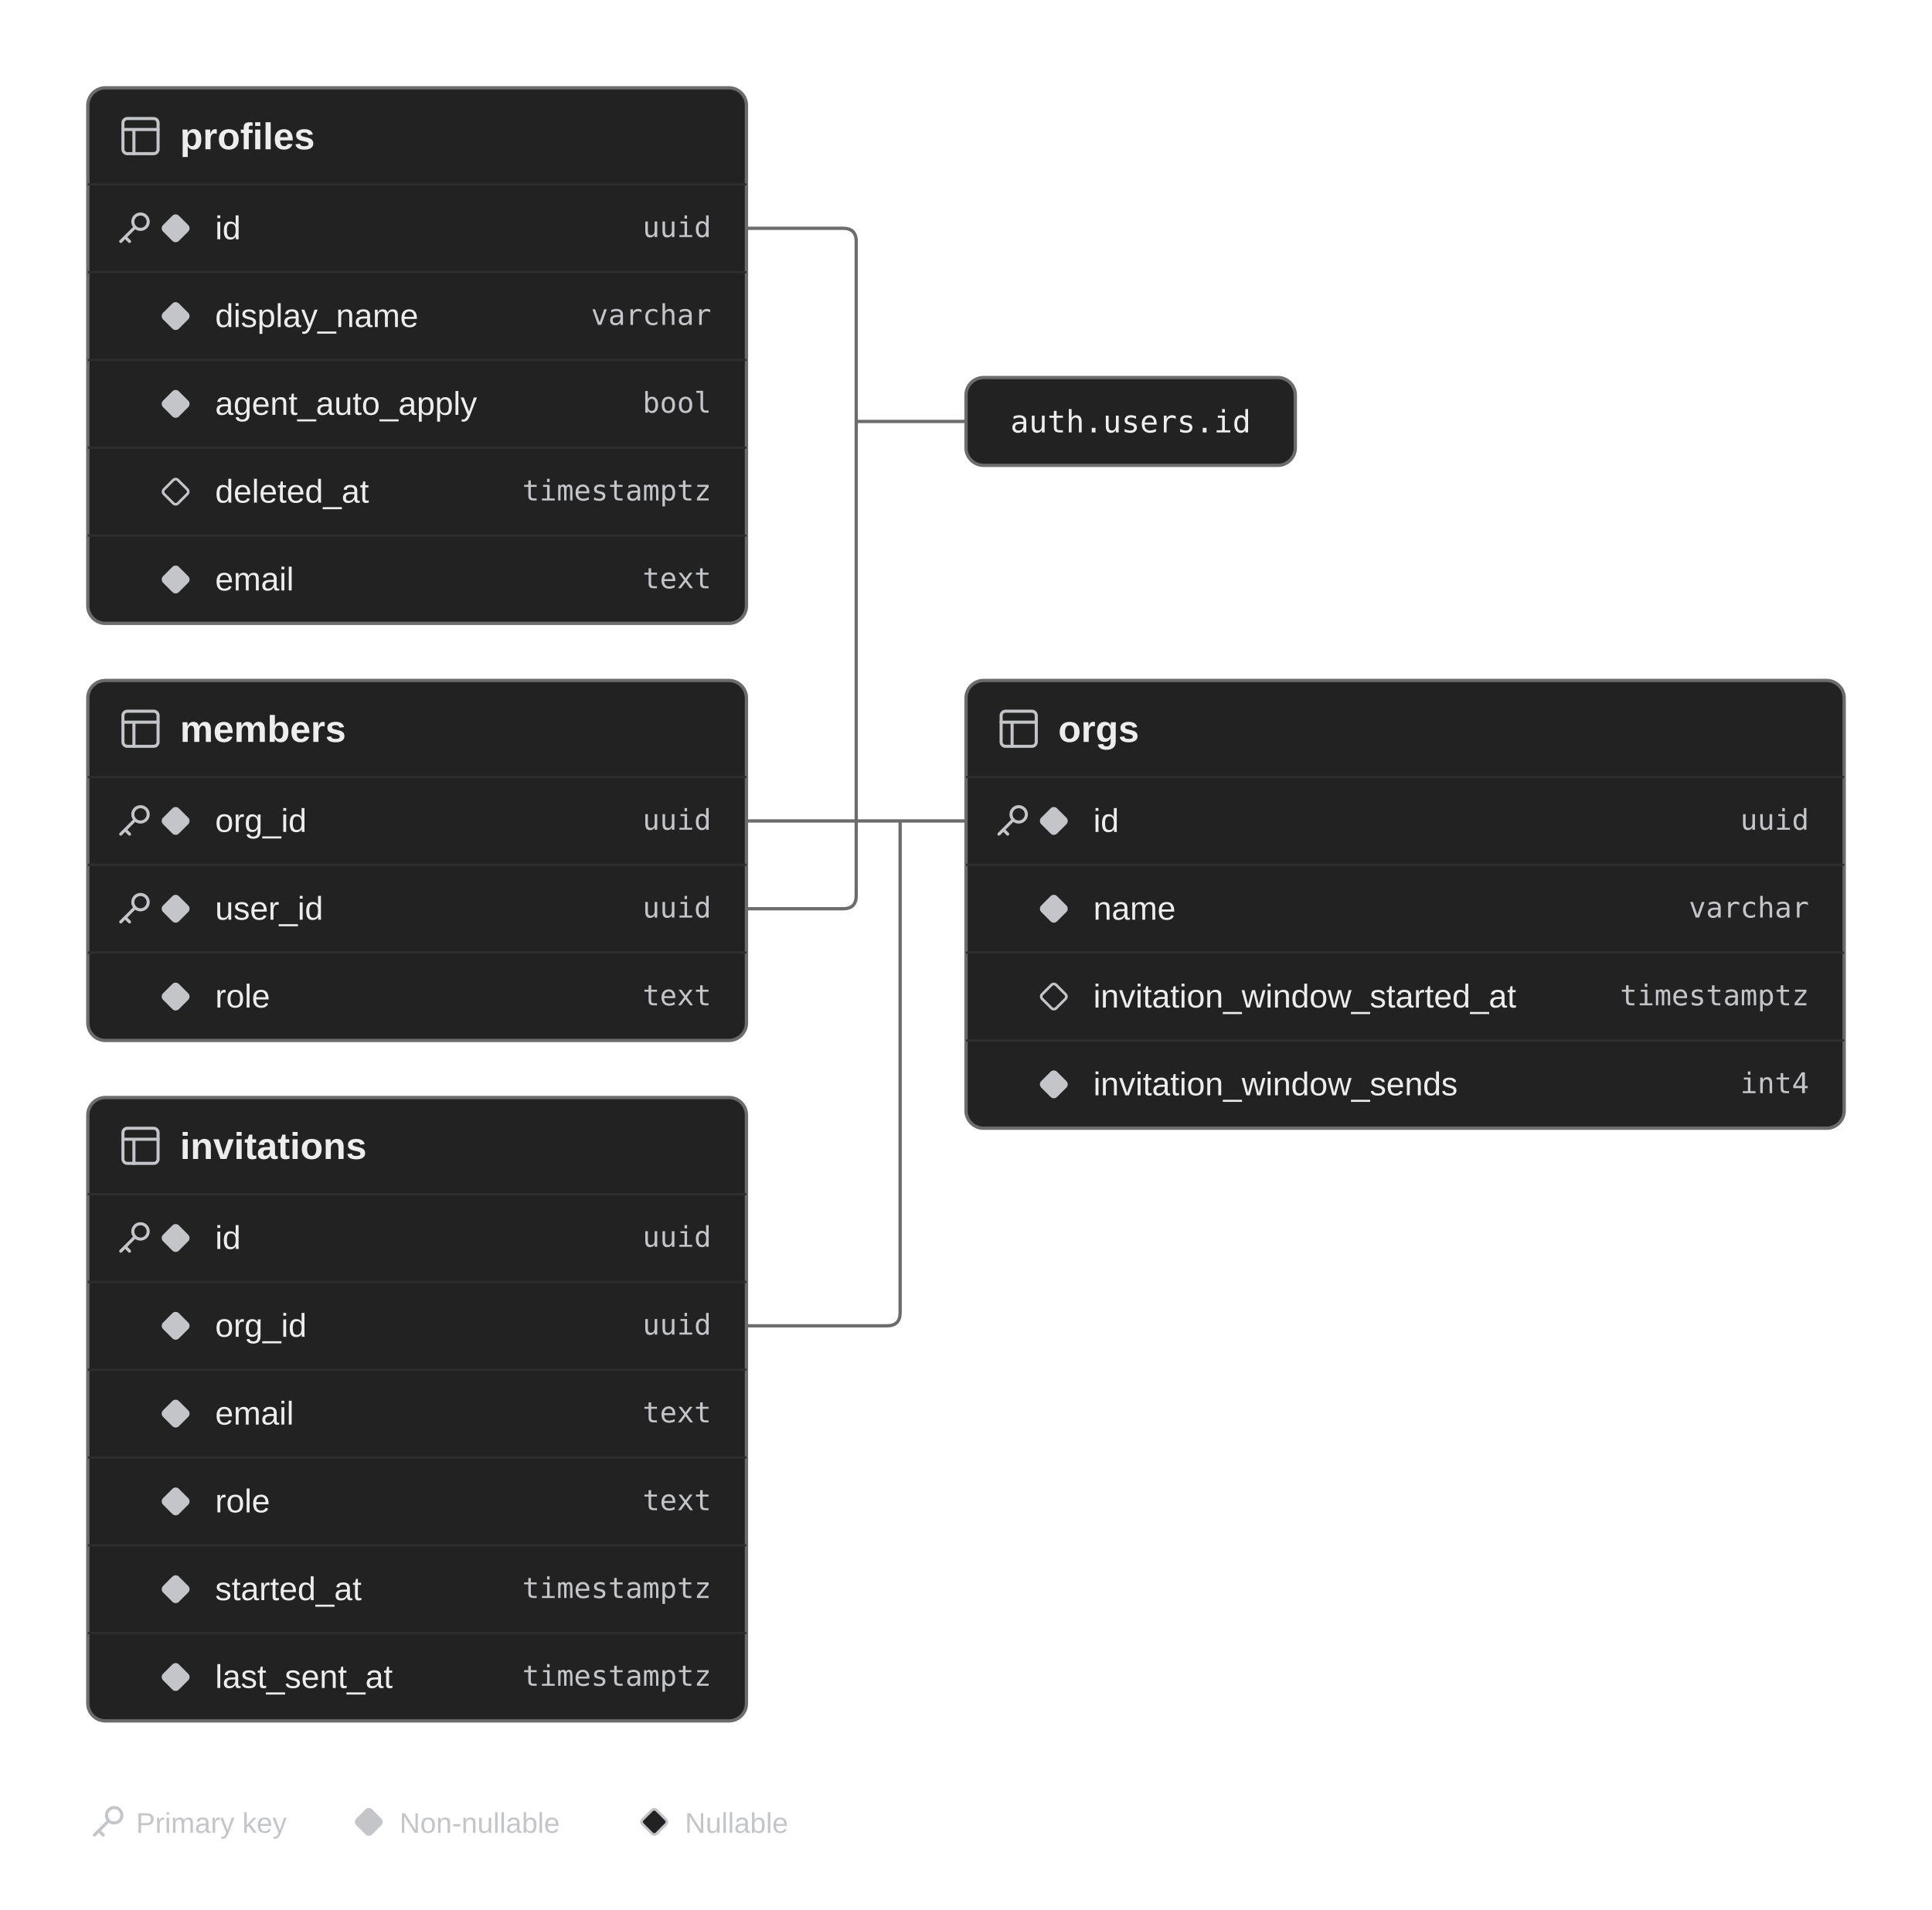
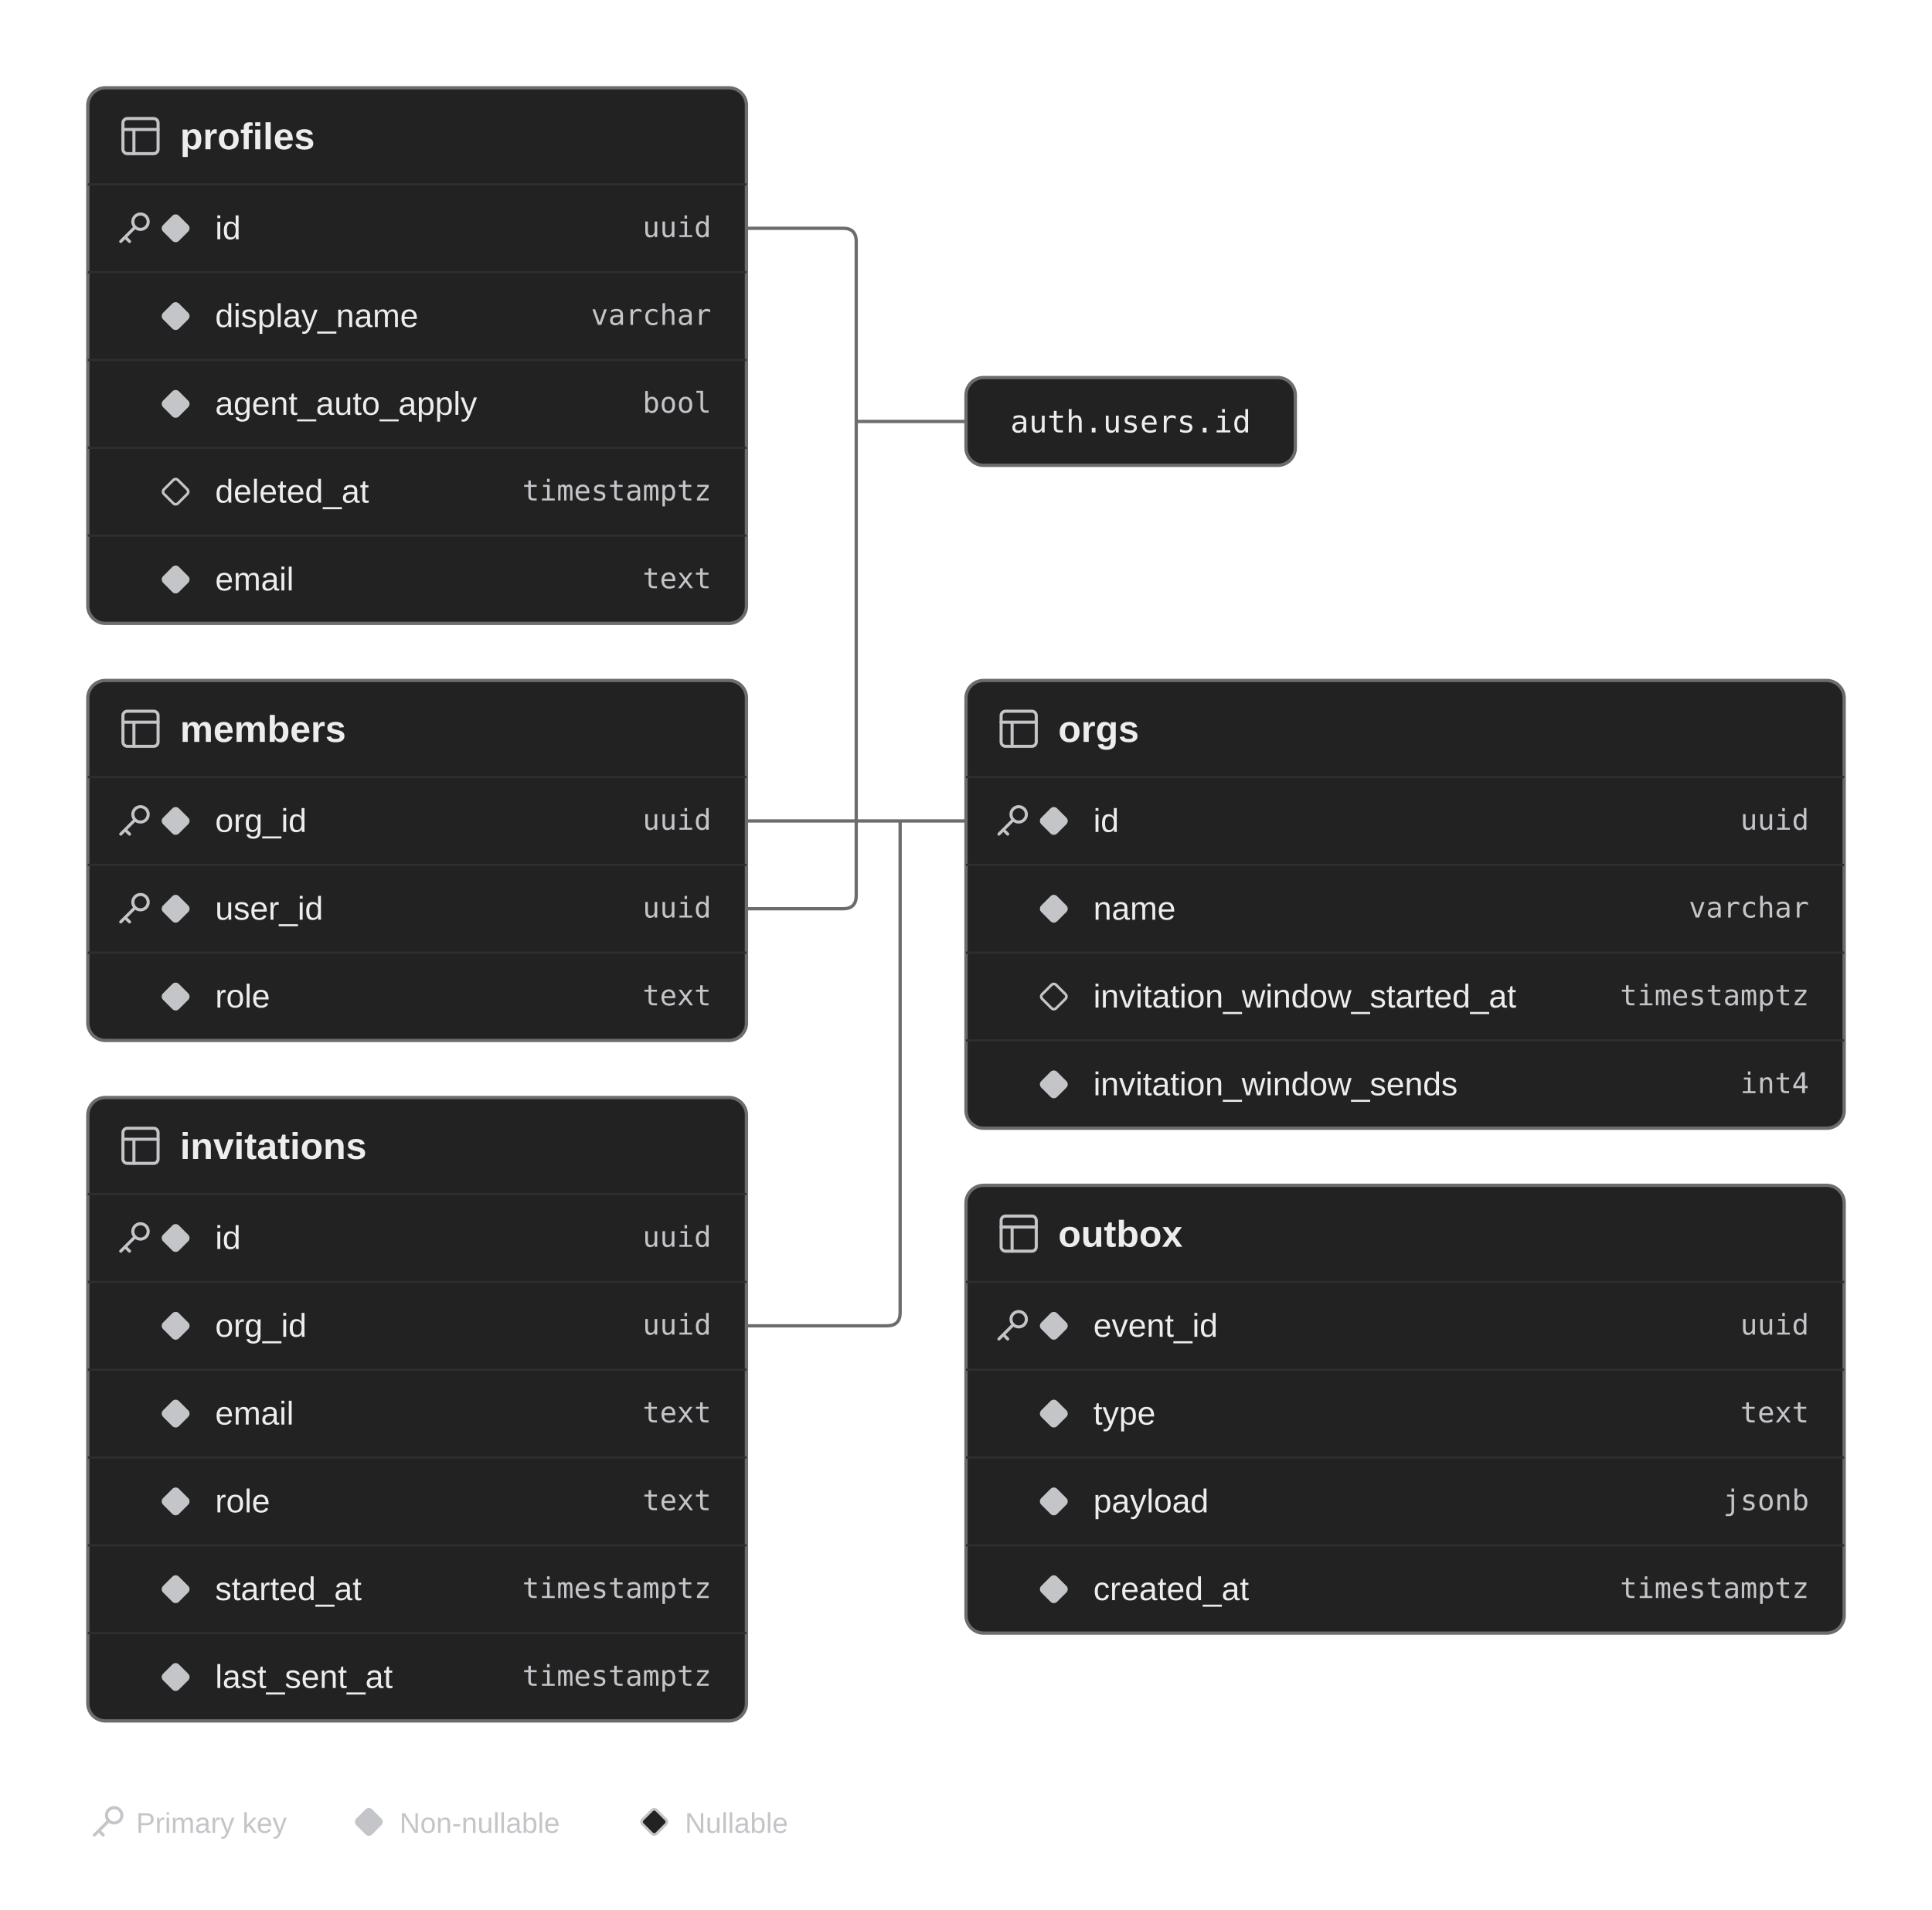
<svg xmlns="http://www.w3.org/2000/svg" width="880" height="870" viewBox="0 0 880 870">
  <style>
text{font-family:-apple-system,BlinkMacSystemFont,'Helvetica Neue',Arial,sans-serif;fill:#ededee}
.card{fill:#222222;stroke:#6c6c6c;stroke-width:1.5}
.divider{stroke:#2e2e2e;stroke-width:1}
.table{font-size:17px;font-weight:600}
.column{font-size:15px}
.type,.ref{font-family:ui-monospace,SFMono-Regular,Menlo,monospace;font-size:13px;fill:#c4c5c9}
.ref{font-size:14px;fill:#ededee}
.icon{fill:none;stroke:#c4c5c9;stroke-width:1.4;stroke-linecap:round}
.diamond{fill:#c4c5c9;stroke:#c4c5c9;stroke-width:1.2}
.hollow{fill:#222222}
.link{fill:none;stroke:#6c6c6c;stroke-width:1.5}
.legend{font-size:13px;fill:#c4c5c9}
</style>
  <path class="link" d="M340 104.0 H384 Q390 104.0 390 110.0 V408.0 Q390 414.0 384 414.0 H340" />
  <path class="link" d="M390 192.0 H440" />
  <path class="link" d="M340 374.0 H440" />
  <rect class="card" x="440" y="172" width="150" height="40" rx="8" />
  <text class="ref" x="515.0" y="197.0" text-anchor="middle">auth.users.id</text>
  <rect class="card" x="40" y="40" width="300" height="244" rx="8" />
  <g class="icon">
    <rect x="56" y="54.0" width="16" height="16" rx="2" />
    <path d="M56 59.0 H72 M61 59.0 V70.0" />
  </g>
  <text class="table" x="82" y="68.0">profiles</text>
  <line class="divider" x1="40" y1="84" x2="340" y2="84" />
  <g class="icon">
    <circle cx="64" cy="101.0" r="3.5" />
    <path d="M61.5 103.5 L55 110.0 M57 108.0 L59 110.0" />
  </g>
  <rect class="diamond" x="75.5" y="99.5" width="9" height="9" rx="1.5" transform="rotate(45 80 104.0)" />
  <text class="column" x="98" y="109.0">id</text>
  <text class="type" x="324" y="108.0" text-anchor="end">uuid</text>
  <line class="divider" x1="40" y1="124" x2="340" y2="124" />
  <rect class="diamond" x="75.5" y="139.5" width="9" height="9" rx="1.5" transform="rotate(45 80 144.0)" />
  <text class="column" x="98" y="149.0">display_name</text>
  <text class="type" x="324" y="148.0" text-anchor="end">varchar</text>
  <line class="divider" x1="40" y1="164" x2="340" y2="164" />
  <rect class="diamond" x="75.5" y="179.5" width="9" height="9" rx="1.5" transform="rotate(45 80 184.0)" />
  <text class="column" x="98" y="189.0">agent_auto_apply</text>
  <text class="type" x="324" y="188.0" text-anchor="end">bool</text>
  <line class="divider" x1="40" y1="204" x2="340" y2="204" />
  <rect class="diamond hollow" x="75.5" y="219.5" width="9" height="9" rx="1.5" transform="rotate(45 80 224.0)" />
  <text class="column" x="98" y="229.0">deleted_at</text>
  <text class="type" x="324" y="228.0" text-anchor="end">timestamptz</text>
  <line class="divider" x1="40" y1="244" x2="340" y2="244" />
  <rect class="diamond" x="75.5" y="259.5" width="9" height="9" rx="1.5" transform="rotate(45 80 264.0)" />
  <text class="column" x="98" y="269.0">email</text>
  <text class="type" x="324" y="268.0" text-anchor="end">text</text>
  <rect class="card" x="40" y="310" width="300" height="164" rx="8" />
  <g class="icon">
    <rect x="56" y="324.0" width="16" height="16" rx="2" />
    <path d="M56 329.0 H72 M61 329.0 V340.0" />
  </g>
  <text class="table" x="82" y="338.0">members</text>
  <line class="divider" x1="40" y1="354" x2="340" y2="354" />
  <g class="icon">
    <circle cx="64" cy="371.0" r="3.5" />
    <path d="M61.5 373.5 L55 380.0 M57 378.0 L59 380.0" />
  </g>
  <rect class="diamond" x="75.5" y="369.5" width="9" height="9" rx="1.5" transform="rotate(45 80 374.0)" />
  <text class="column" x="98" y="379.0">org_id</text>
  <text class="type" x="324" y="378.0" text-anchor="end">uuid</text>
  <line class="divider" x1="40" y1="394" x2="340" y2="394" />
  <g class="icon">
    <circle cx="64" cy="411.0" r="3.5" />
    <path d="M61.5 413.5 L55 420.0 M57 418.0 L59 420.0" />
  </g>
  <rect class="diamond" x="75.5" y="409.5" width="9" height="9" rx="1.5" transform="rotate(45 80 414.0)" />
  <text class="column" x="98" y="419.0">user_id</text>
  <text class="type" x="324" y="418.0" text-anchor="end">uuid</text>
  <line class="divider" x1="40" y1="434" x2="340" y2="434" />
  <rect class="diamond" x="75.5" y="449.5" width="9" height="9" rx="1.5" transform="rotate(45 80 454.0)" />
  <text class="column" x="98" y="459.0">role</text>
  <text class="type" x="324" y="458.0" text-anchor="end">text</text>
  <rect class="card" x="440" y="310" width="400" height="204" rx="8" />
  <g class="icon">
    <rect x="456" y="324.0" width="16" height="16" rx="2" />
    <path d="M456 329.0 H472 M461 329.0 V340.0" />
  </g>
  <text class="table" x="482" y="338.0">orgs</text>
  <line class="divider" x1="440" y1="354" x2="840" y2="354" />
  <g class="icon">
    <circle cx="464" cy="371.0" r="3.5" />
    <path d="M461.5 373.5 L455 380.0 M457 378.0 L459 380.0" />
  </g>
  <rect class="diamond" x="475.5" y="369.5" width="9" height="9" rx="1.5" transform="rotate(45 480 374.0)" />
  <text class="column" x="498" y="379.0">id</text>
  <text class="type" x="824" y="378.0" text-anchor="end">uuid</text>
  <line class="divider" x1="440" y1="394" x2="840" y2="394" />
  <rect class="diamond" x="475.5" y="409.5" width="9" height="9" rx="1.5" transform="rotate(45 480 414.0)" />
  <text class="column" x="498" y="419.0">name</text>
  <text class="type" x="824" y="418.0" text-anchor="end">varchar</text>
  <line class="divider" x1="440" y1="434" x2="840" y2="434" />
  <rect class="diamond hollow" x="475.5" y="449.5" width="9" height="9" rx="1.5" transform="rotate(45 480 454.0)" />
  <text class="column" x="498" y="459.0">invitation_window_started_at</text>
  <text class="type" x="824" y="458.0" text-anchor="end">timestamptz</text>
  <line class="divider" x1="440" y1="474" x2="840" y2="474" />
  <rect class="diamond" x="475.5" y="489.5" width="9" height="9" rx="1.5" transform="rotate(45 480 494.0)" />
  <text class="column" x="498" y="499.0">invitation_window_sends</text>
  <text class="type" x="824" y="498.0" text-anchor="end">int4</text>
  <path class="link" d="M340 604.0 H404 Q410 604.0 410 598.0 V374.0" />
  <rect class="card" x="40" y="500" width="300" height="284" rx="8" />
  <g class="icon">
    <rect x="56" y="514.0" width="16" height="16" rx="2" />
    <path d="M56 519.0 H72 M61 519.0 V530.0" />
  </g>
  <text class="table" x="82" y="528.0">invitations</text>
  <line class="divider" x1="40" y1="544" x2="340" y2="544" />
  <g class="icon">
    <circle cx="64" cy="561.0" r="3.5" />
    <path d="M61.5 563.5 L55 570.0 M57 568.0 L59 570.0" />
  </g>
  <rect class="diamond" x="75.5" y="559.5" width="9" height="9" rx="1.5" transform="rotate(45 80 564.0)" />
  <text class="column" x="98" y="569.0">id</text>
  <text class="type" x="324" y="568.0" text-anchor="end">uuid</text>
  <line class="divider" x1="40" y1="584" x2="340" y2="584" />
  <rect class="diamond" x="75.5" y="599.5" width="9" height="9" rx="1.5" transform="rotate(45 80 604.0)" />
  <text class="column" x="98" y="609.0">org_id</text>
  <text class="type" x="324" y="608.0" text-anchor="end">uuid</text>
  <line class="divider" x1="40" y1="624" x2="340" y2="624" />
  <rect class="diamond" x="75.5" y="639.5" width="9" height="9" rx="1.5" transform="rotate(45 80 644.0)" />
  <text class="column" x="98" y="649.0">email</text>
  <text class="type" x="324" y="648.0" text-anchor="end">text</text>
  <line class="divider" x1="40" y1="664" x2="340" y2="664" />
  <rect class="diamond" x="75.5" y="679.5" width="9" height="9" rx="1.5" transform="rotate(45 80 684.0)" />
  <text class="column" x="98" y="689.0">role</text>
  <text class="type" x="324" y="688.0" text-anchor="end">text</text>
  <line class="divider" x1="40" y1="704" x2="340" y2="704" />
  <rect class="diamond" x="75.5" y="719.5" width="9" height="9" rx="1.5" transform="rotate(45 80 724.0)" />
  <text class="column" x="98" y="729.0">started_at</text>
  <text class="type" x="324" y="728.0" text-anchor="end">timestamptz</text>
  <line class="divider" x1="40" y1="744" x2="340" y2="744" />
  <rect class="diamond" x="75.5" y="759.5" width="9" height="9" rx="1.5" transform="rotate(45 80 764.0)" />
  <text class="column" x="98" y="769.0">last_sent_at</text>
  <text class="type" x="324" y="768.0" text-anchor="end">timestamptz</text>
+   <rect class="card" x="440" y="540" width="400" height="204" rx="8" />
+   <g class="icon">
+     <rect x="456" y="554.0" width="16" height="16" rx="2" />
+     <path d="M456 559.0 H472 M461 559.0 V570.0" />
+   </g>
+   <text class="table" x="482" y="568.0">outbox</text>
+   <line class="divider" x1="440" y1="584" x2="840" y2="584" />
+   <g class="icon">
+     <circle cx="464" cy="601.0" r="3.5" />
+     <path d="M461.5 603.5 L455 610.0 M457 608.0 L459 610.0" />
+   </g>
+   <rect class="diamond" x="475.5" y="599.5" width="9" height="9" rx="1.5" transform="rotate(45 480 604.0)" />
+   <text class="column" x="498" y="609.0">event_id</text>
+   <text class="type" x="824" y="608.0" text-anchor="end">uuid</text>
+   <line class="divider" x1="440" y1="624" x2="840" y2="624" />
+   <rect class="diamond" x="475.5" y="639.5" width="9" height="9" rx="1.5" transform="rotate(45 480 644.0)" />
+   <text class="column" x="498" y="649.0">type</text>
+   <text class="type" x="824" y="648.0" text-anchor="end">text</text>
+   <line class="divider" x1="440" y1="664" x2="840" y2="664" />
+   <rect class="diamond" x="475.5" y="679.5" width="9" height="9" rx="1.5" transform="rotate(45 480 684.0)" />
+   <text class="column" x="498" y="689.0">payload</text>
+   <text class="type" x="824" y="688.0" text-anchor="end">jsonb</text>
+   <line class="divider" x1="440" y1="704" x2="840" y2="704" />
+   <rect class="diamond" x="475.5" y="719.5" width="9" height="9" rx="1.5" transform="rotate(45 480 724.0)" />
+   <text class="column" x="498" y="729.0">created_at</text>
+   <text class="type" x="824" y="728.0" text-anchor="end">timestamptz</text>
  <g class="icon">
    <circle cx="52" cy="827" r="3.5" />
    <path d="M49.5 829.5 L43 836 M45 834 L47 836" />
  </g>
  <text class="legend" x="62" y="835">Primary key</text>
  <rect class="diamond" x="163.5" y="825.5" width="9" height="9" rx="1.5" transform="rotate(45 168 830)" />
  <text class="legend" x="182" y="835">Non-nullable</text>
  <rect class="diamond hollow" x="293.5" y="825.5" width="9" height="9" rx="1.5" transform="rotate(45 298 830)" />
  <text class="legend" x="312" y="835">Nullable</text>
</svg>
